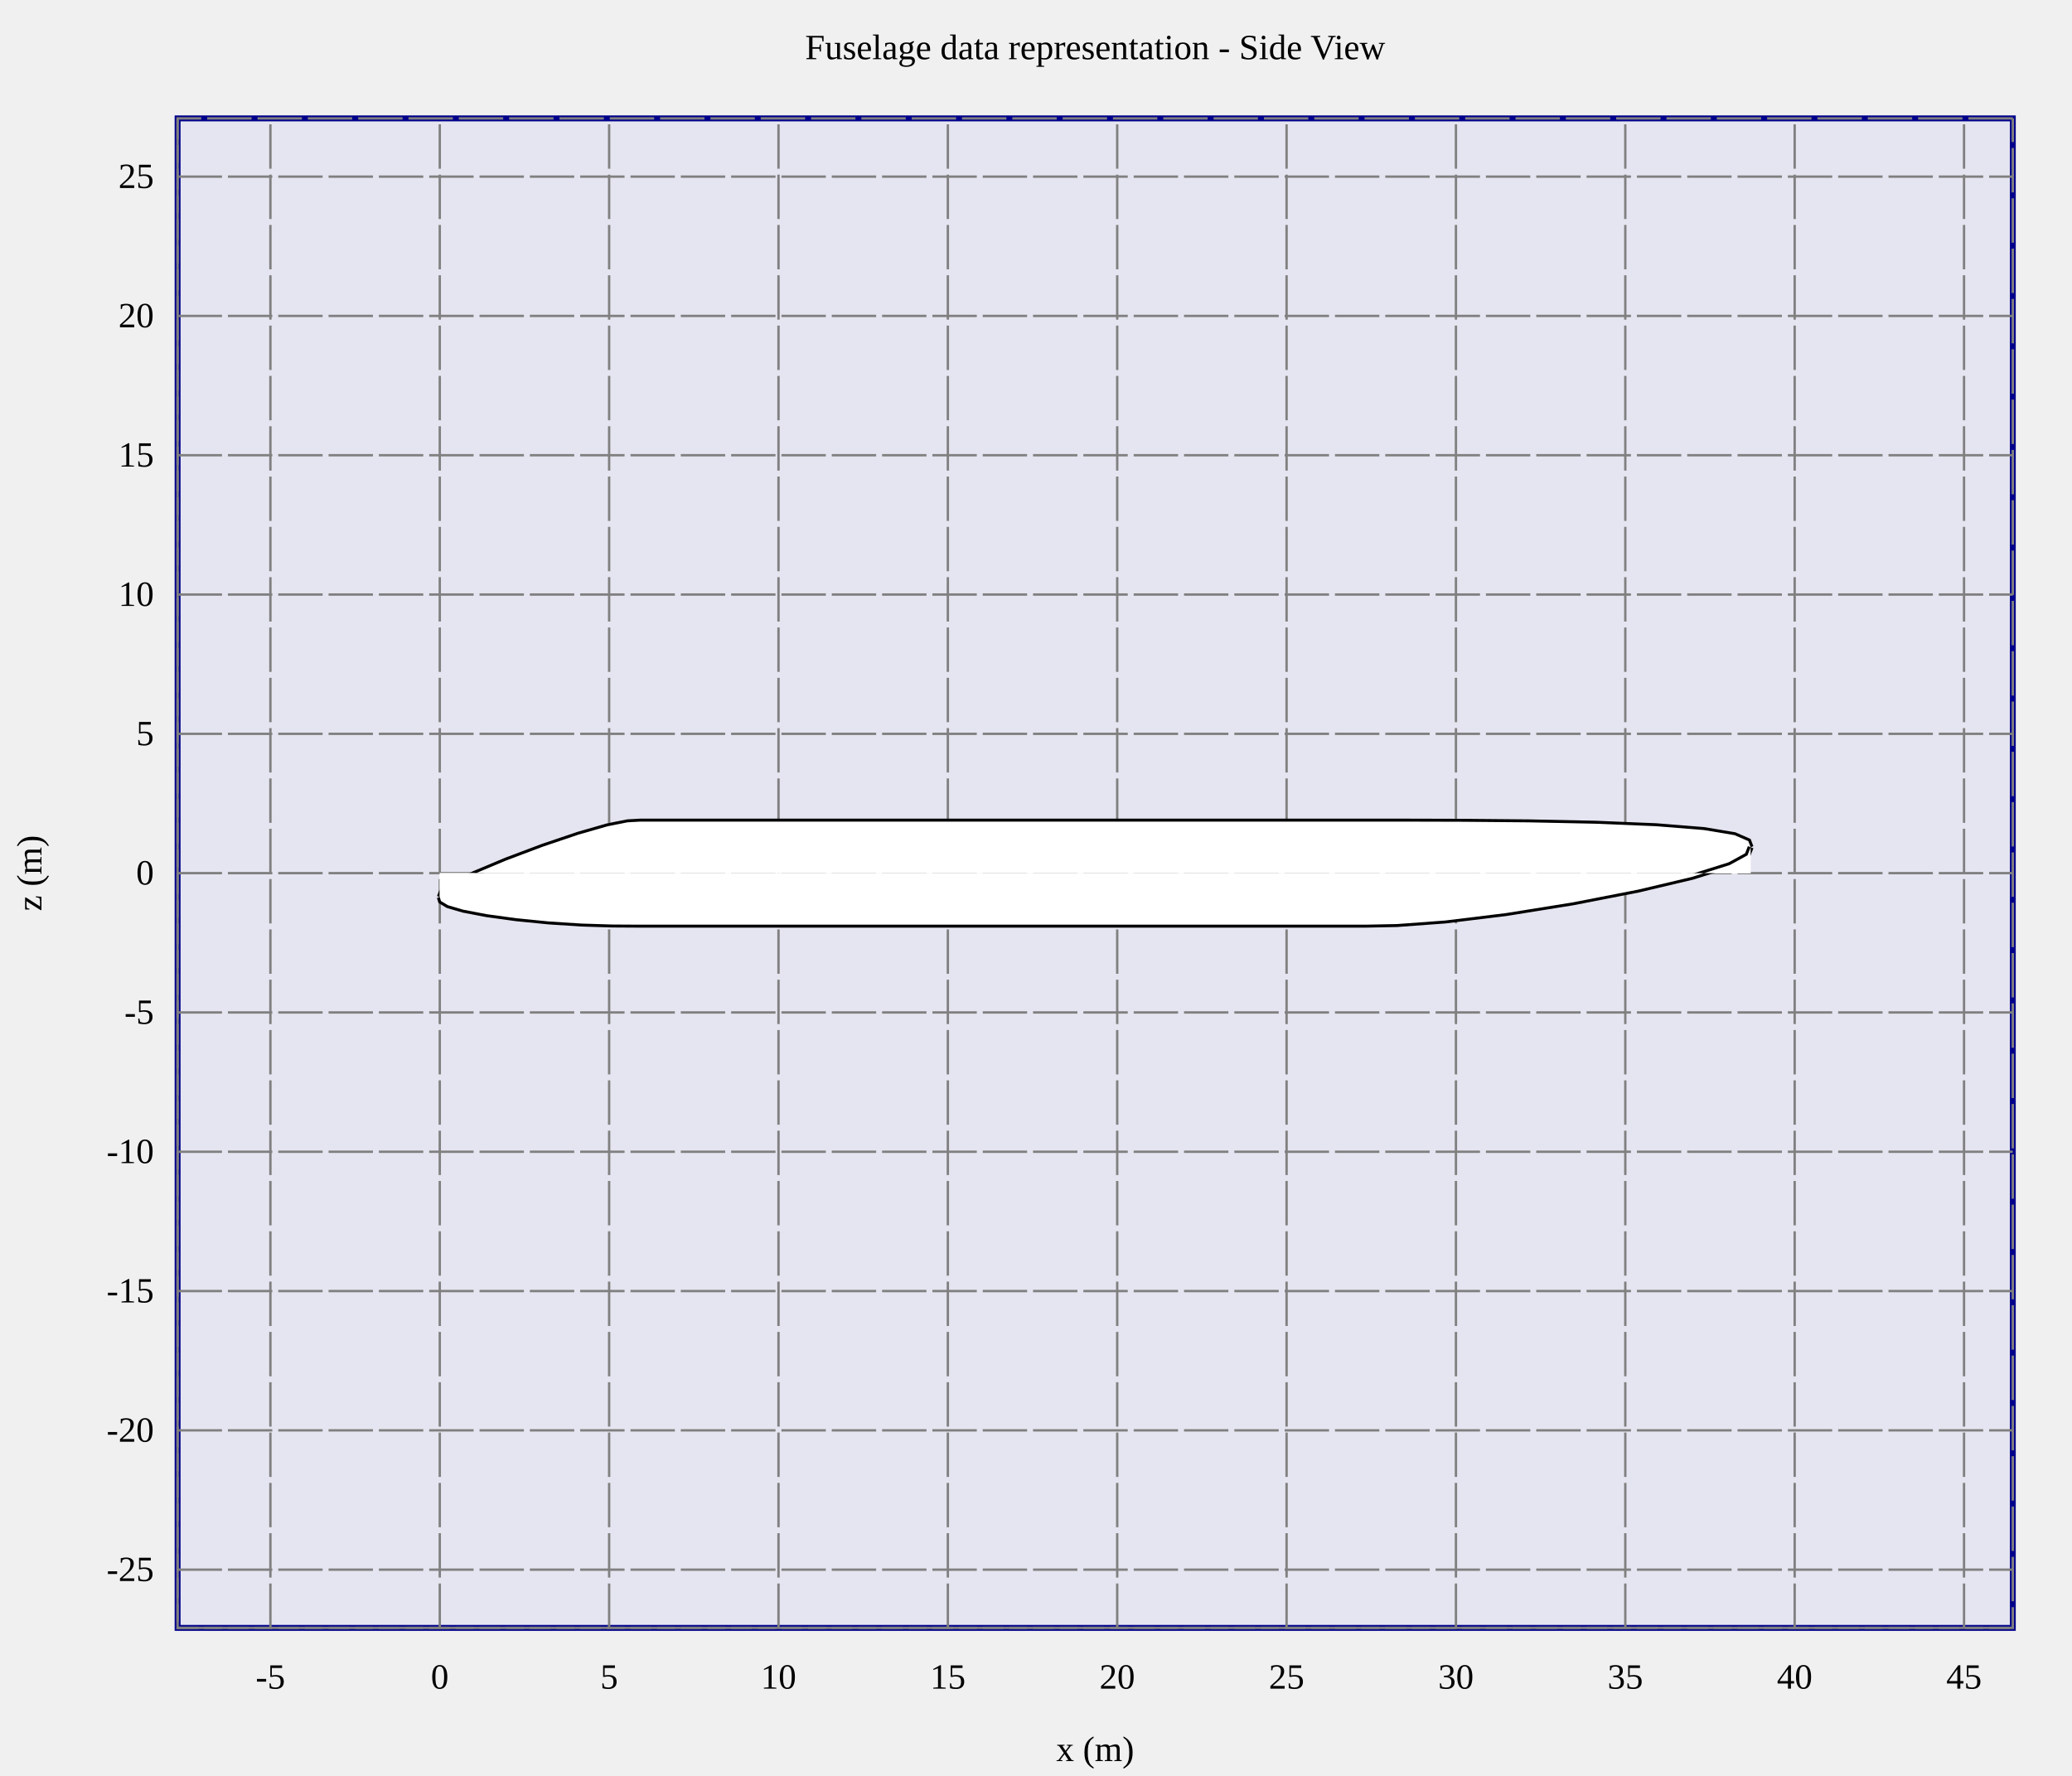
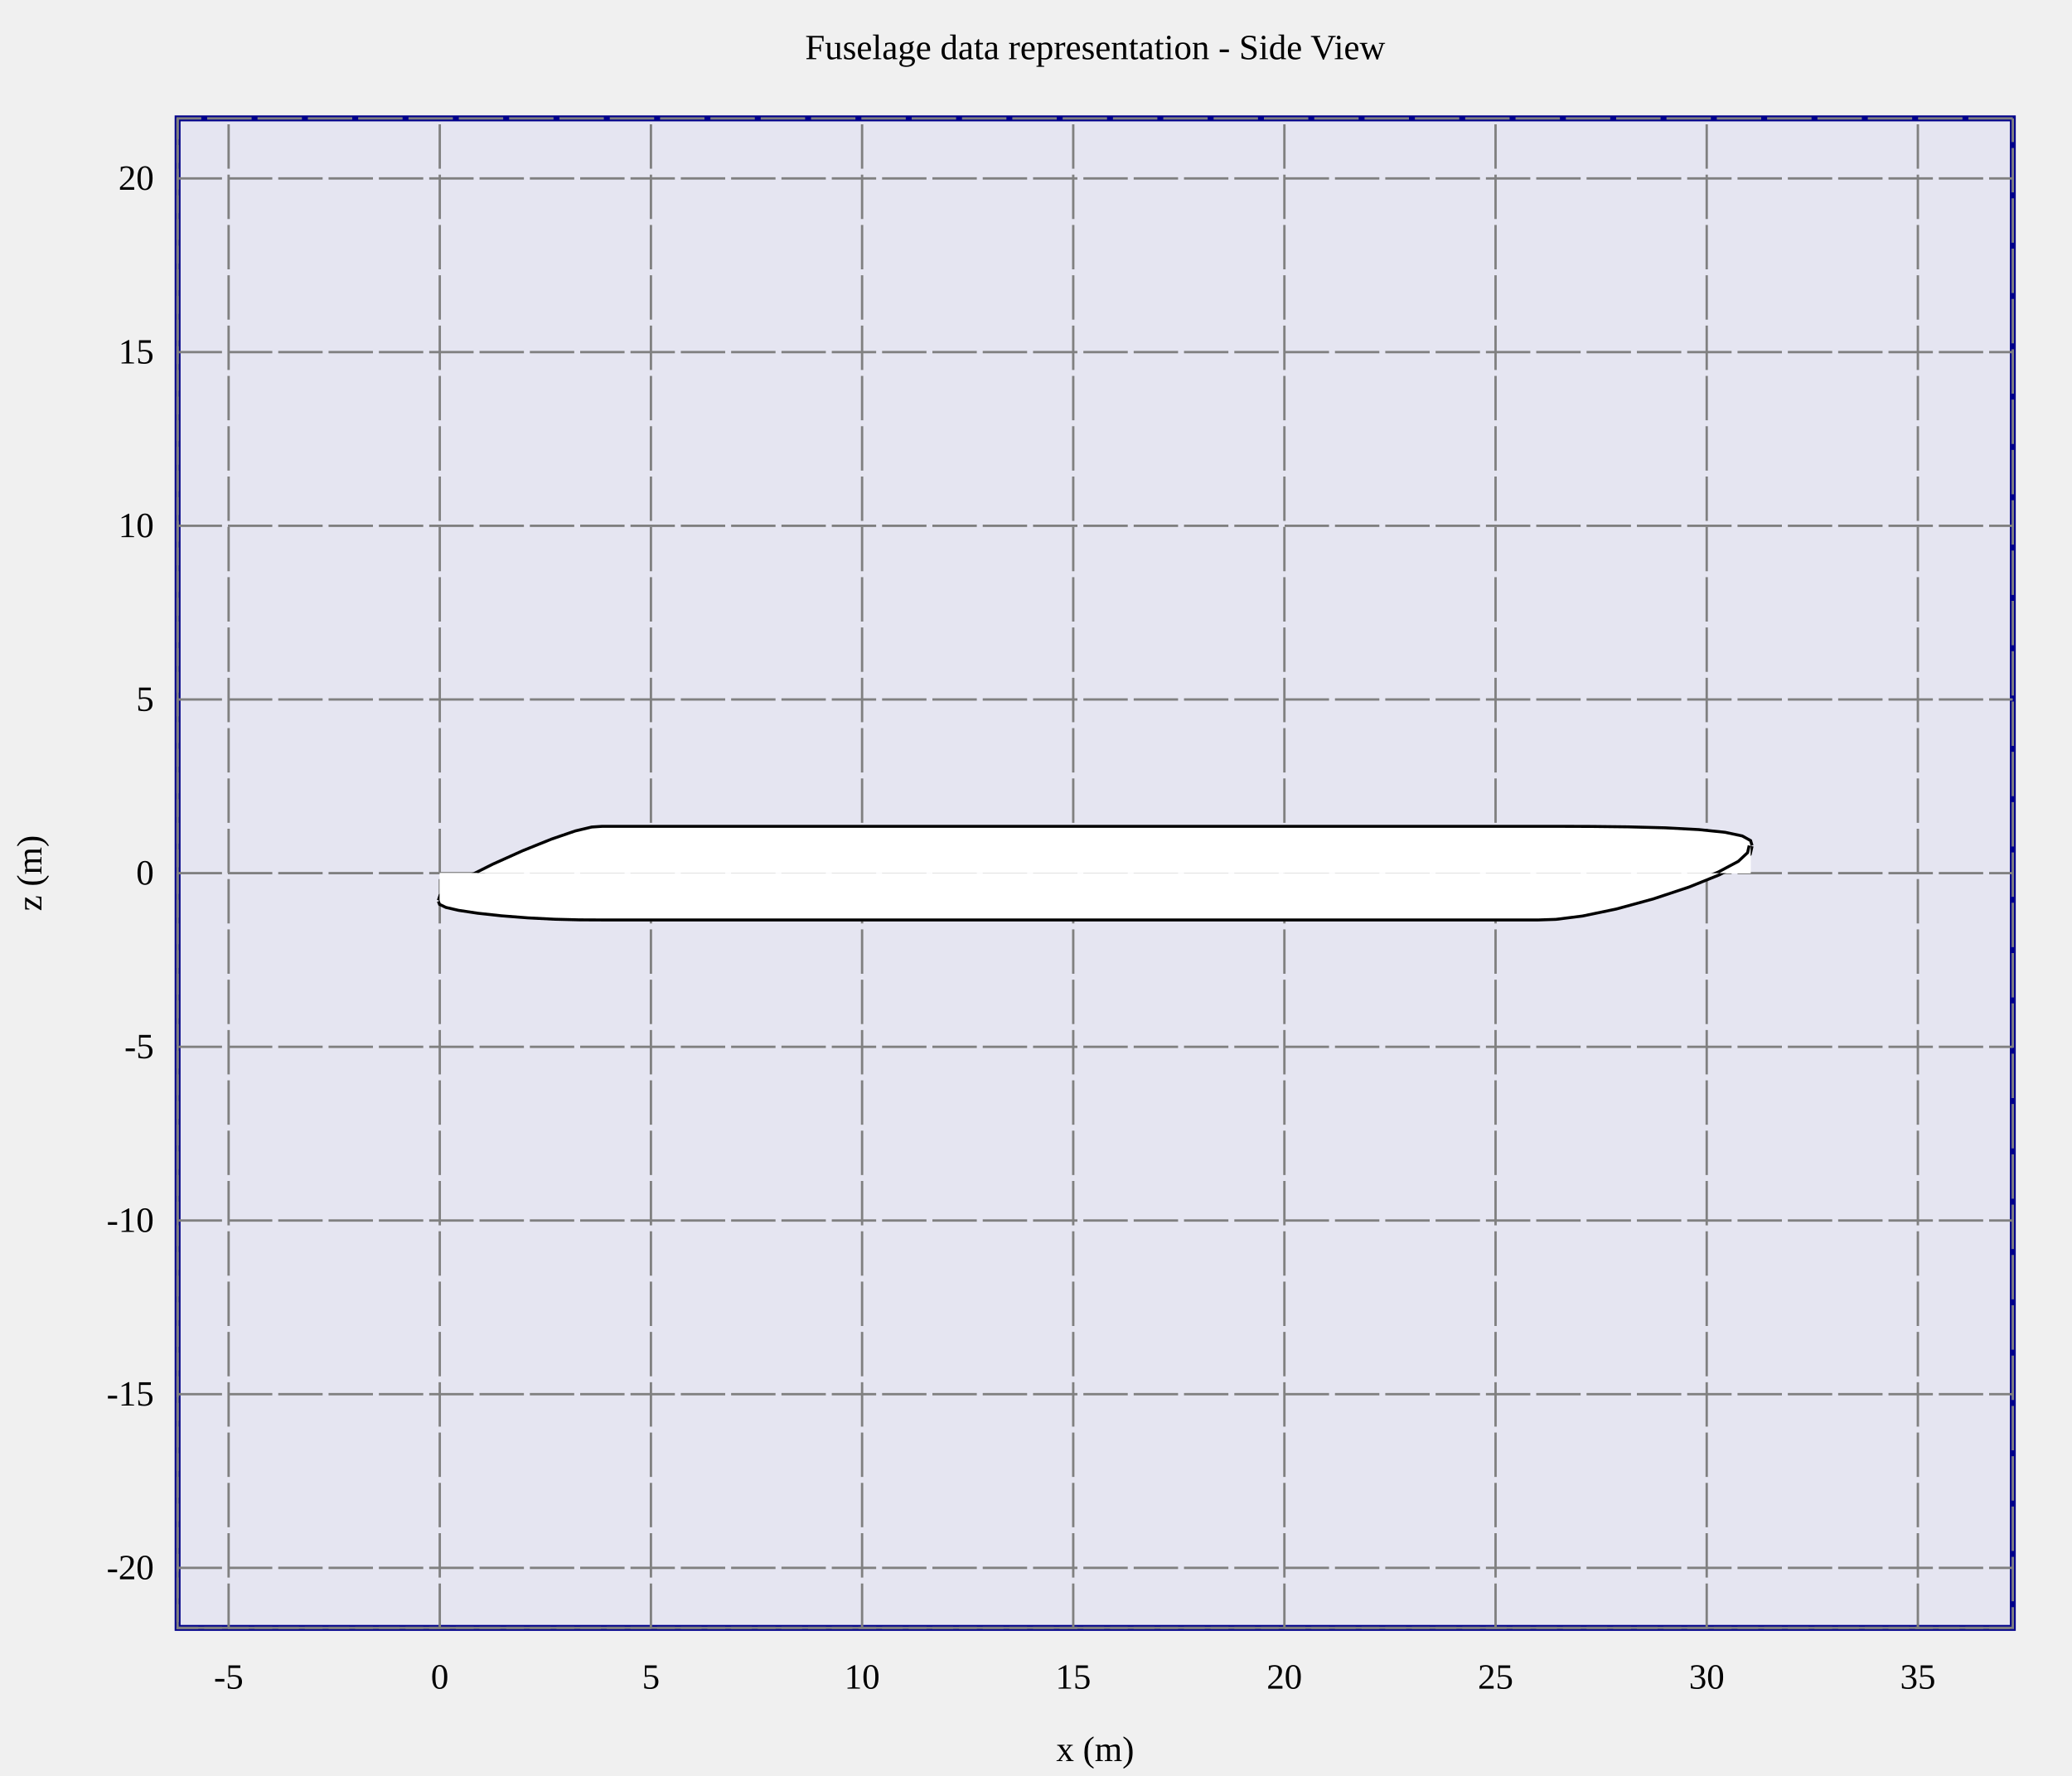
<svg xmlns="http://www.w3.org/2000/svg" id="svg" class="svg" width="700" height="600">
  <g id="page" width="700" height="600">
    <g id="graph" transform="translate(60,40)">
      <rect width="620" height="510" fill="blue" opacity="0.05" />
      <rect width="620" height="510" fill="none" opacity="1.0" style="stroke: darkblue; stroke-width: 2px;" />
      <g id="xAxis" class="axis" transform="translate(0,510)">
-         <g class="tick" transform="translate(31.35474,0)" style="opacity: 1;">
+         <g class="tick" transform="translate(17.2349,0)" style="opacity: 1;">
          <line y2="-510" x2="0" style="fill: none; stroke: rgb(128, 128, 128); stroke-width: 0.8px; stroke-dasharray: 15px, 2px; font-style: normal; font-variant-caps: normal; font-weight: normal; font-size: 10px; line-height: normal; font-family: sans-serif; shape-rendering: geometricprecision;" />
          <text dy=".71em" y="12" x="0" style="text-anchor: middle;">-5</text>
        </g>
        <g class="tick" transform="translate(88.57143,0)" style="opacity: 1;">
          <line y2="-510" x2="0" style="fill: none; stroke: rgb(128, 128, 128); stroke-width: 0.8px; stroke-dasharray: 15px, 2px; font-style: normal; font-variant-caps: normal; font-weight: normal; font-size: 10px; line-height: normal; font-family: sans-serif; shape-rendering: geometricprecision;" />
          <text dy=".71em" y="12" x="0" style="text-anchor: middle;">0</text>
        </g>
-         <g class="tick" transform="translate(145.7881,0)" style="opacity: 1;">
+         <g class="tick" transform="translate(159.908,0)" style="opacity: 1;">
          <line y2="-510" x2="0" style="fill: none; stroke: rgb(128, 128, 128); stroke-width: 0.8px; stroke-dasharray: 15px, 2px; font-style: normal; font-variant-caps: normal; font-weight: normal; font-size: 10px; line-height: normal; font-family: sans-serif; shape-rendering: geometricprecision;" />
          <text dy=".71em" y="12" x="0" style="text-anchor: middle;">5</text>
        </g>
-         <g class="tick" transform="translate(203.0048,0)" style="opacity: 1;">
+         <g class="tick" transform="translate(231.2445,0)" style="opacity: 1;">
          <line y2="-510" x2="0" style="fill: none; stroke: rgb(128, 128, 128); stroke-width: 0.8px; stroke-dasharray: 15px, 2px; font-style: normal; font-variant-caps: normal; font-weight: normal; font-size: 10px; line-height: normal; font-family: sans-serif; shape-rendering: geometricprecision;" />
          <text dy=".71em" y="12" x="0" style="text-anchor: middle;">10</text>
        </g>
-         <g class="tick" transform="translate(260.2215,0)" style="opacity: 1;">
+         <g class="tick" transform="translate(302.581,0)" style="opacity: 1;">
          <line y2="-510" x2="0" style="fill: none; stroke: rgb(128, 128, 128); stroke-width: 0.8px; stroke-dasharray: 15px, 2px; font-style: normal; font-variant-caps: normal; font-weight: normal; font-size: 10px; line-height: normal; font-family: sans-serif; shape-rendering: geometricprecision;" />
          <text dy=".71em" y="12" x="0" style="text-anchor: middle;">15</text>
        </g>
-         <g class="tick" transform="translate(317.4382,0)" style="opacity: 1;">
+         <g class="tick" transform="translate(373.9175,0)" style="opacity: 1;">
          <line y2="-510" x2="0" style="fill: none; stroke: rgb(128, 128, 128); stroke-width: 0.8px; stroke-dasharray: 15px, 2px; font-style: normal; font-variant-caps: normal; font-weight: normal; font-size: 10px; line-height: normal; font-family: sans-serif; shape-rendering: geometricprecision;" />
          <text dy=".71em" y="12" x="0" style="text-anchor: middle;">20</text>
        </g>
-         <g class="tick" transform="translate(374.6549,0)" style="opacity: 1;">
+         <g class="tick" transform="translate(445.2541,0)" style="opacity: 1;">
          <line y2="-510" x2="0" style="fill: none; stroke: rgb(128, 128, 128); stroke-width: 0.8px; stroke-dasharray: 15px, 2px; font-style: normal; font-variant-caps: normal; font-weight: normal; font-size: 10px; line-height: normal; font-family: sans-serif; shape-rendering: geometricprecision;" />
          <text dy=".71em" y="12" x="0" style="text-anchor: middle;">25</text>
        </g>
-         <g class="tick" transform="translate(431.8715,0)" style="opacity: 1;">
+         <g class="tick" transform="translate(516.5906,0)" style="opacity: 1;">
          <line y2="-510" x2="0" style="fill: none; stroke: rgb(128, 128, 128); stroke-width: 0.8px; stroke-dasharray: 15px, 2px; font-style: normal; font-variant-caps: normal; font-weight: normal; font-size: 10px; line-height: normal; font-family: sans-serif; shape-rendering: geometricprecision;" />
          <text dy=".71em" y="12" x="0" style="text-anchor: middle;">30</text>
        </g>
-         <g class="tick" transform="translate(489.0882,0)" style="opacity: 1;">
+         <g class="tick" transform="translate(587.9271,0)" style="opacity: 1;">
          <line y2="-510" x2="0" style="fill: none; stroke: rgb(128, 128, 128); stroke-width: 0.8px; stroke-dasharray: 15px, 2px; font-style: normal; font-variant-caps: normal; font-weight: normal; font-size: 10px; line-height: normal; font-family: sans-serif; shape-rendering: geometricprecision;" />
          <text dy=".71em" y="12" x="0" style="text-anchor: middle;">35</text>
-         </g>
-         <g class="tick" transform="translate(546.3049,0)" style="opacity: 1;">
-           <line y2="-510" x2="0" style="fill: none; stroke: rgb(128, 128, 128); stroke-width: 0.8px; stroke-dasharray: 15px, 2px; font-style: normal; font-variant-caps: normal; font-weight: normal; font-size: 10px; line-height: normal; font-family: sans-serif; shape-rendering: geometricprecision;" />
-           <text dy=".71em" y="12" x="0" style="text-anchor: middle;">40</text>
-         </g>
-         <g class="tick" transform="translate(603.5216,0)" style="opacity: 1;">
-           <line y2="-510" x2="0" style="fill: none; stroke: rgb(128, 128, 128); stroke-width: 0.8px; stroke-dasharray: 15px, 2px; font-style: normal; font-variant-caps: normal; font-weight: normal; font-size: 10px; line-height: normal; font-family: sans-serif; shape-rendering: geometricprecision;" />
-           <text dy=".71em" y="12" x="0" style="text-anchor: middle;">45</text>
        </g>
        <path class="domain" d="M0,-510V0H620V-510" style="fill: none; stroke: rgb(128, 128, 128); stroke-width: 0.8px; stroke-dasharray: 15px, 2px; font-style: normal; font-variant-caps: normal; font-weight: normal; font-size: 10px; line-height: normal; font-family: sans-serif; shape-rendering: geometricprecision;" />
      </g>
      <g id="yAxis" class="axis">
-         <g class="tick" transform="translate(0,490.3267)" style="opacity: 1;">
-           <line x2="620" y2="0" style="fill: none; stroke: rgb(128, 128, 128); stroke-dasharray: 15px, 2px; stroke-width: 0.8px; shape-rendering: geometricprecision;" />
-           <text dy=".32em" x="-8" y="0" style="text-anchor: end;">-25</text>
-         </g>
-         <g class="tick" transform="translate(0,443.2614)" style="opacity: 1;">
+         <g class="tick" transform="translate(0,489.7202)" style="opacity: 1;">
          <line x2="620" y2="0" style="fill: none; stroke: rgb(128, 128, 128); stroke-dasharray: 15px, 2px; stroke-width: 0.8px; shape-rendering: geometricprecision;" />
          <text dy=".32em" x="-8" y="0" style="text-anchor: end;">-20</text>
        </g>
-         <g class="tick" transform="translate(0,396.196)" style="opacity: 1;">
+         <g class="tick" transform="translate(0,431.0401)" style="opacity: 1;">
          <line x2="620" y2="0" style="fill: none; stroke: rgb(128, 128, 128); stroke-dasharray: 15px, 2px; stroke-width: 0.8px; shape-rendering: geometricprecision;" />
          <text dy=".32em" x="-8" y="0" style="text-anchor: end;">-15</text>
        </g>
-         <g class="tick" transform="translate(0,349.1307)" style="opacity: 1;">
+         <g class="tick" transform="translate(0,372.3601)" style="opacity: 1;">
          <line x2="620" y2="0" style="fill: none; stroke: rgb(128, 128, 128); stroke-dasharray: 15px, 2px; stroke-width: 0.8px; shape-rendering: geometricprecision;" />
          <text dy=".32em" x="-8" y="0" style="text-anchor: end;">-10</text>
        </g>
-         <g class="tick" transform="translate(0,302.0653)" style="opacity: 1;">
+         <g class="tick" transform="translate(0,313.68)" style="opacity: 1;">
          <line x2="620" y2="0" style="fill: none; stroke: rgb(128, 128, 128); stroke-dasharray: 15px, 2px; stroke-width: 0.8px; shape-rendering: geometricprecision;" />
          <text dy=".32em" x="-8" y="0" style="text-anchor: end;">-5</text>
        </g>
        <g class="tick" transform="translate(0,255)" style="opacity: 1;">
          <line x2="620" y2="0" style="fill: none; stroke: rgb(128, 128, 128); stroke-dasharray: 15px, 2px; stroke-width: 0.8px; shape-rendering: geometricprecision;" />
          <text dy=".32em" x="-8" y="0" style="text-anchor: end;">0</text>
        </g>
-         <g class="tick" transform="translate(0,207.9347)" style="opacity: 1;">
+         <g class="tick" transform="translate(0,196.32)" style="opacity: 1;">
          <line x2="620" y2="0" style="fill: none; stroke: rgb(128, 128, 128); stroke-dasharray: 15px, 2px; stroke-width: 0.8px; shape-rendering: geometricprecision;" />
          <text dy=".32em" x="-8" y="0" style="text-anchor: end;">5</text>
        </g>
-         <g class="tick" transform="translate(0,160.8693)" style="opacity: 1;">
+         <g class="tick" transform="translate(0,137.6399)" style="opacity: 1;">
          <line x2="620" y2="0" style="fill: none; stroke: rgb(128, 128, 128); stroke-dasharray: 15px, 2px; stroke-width: 0.8px; shape-rendering: geometricprecision;" />
          <text dy=".32em" x="-8" y="0" style="text-anchor: end;">10</text>
        </g>
-         <g class="tick" transform="translate(0,113.804)" style="opacity: 1;">
+         <g class="tick" transform="translate(0,78.95987)" style="opacity: 1;">
          <line x2="620" y2="0" style="fill: none; stroke: rgb(128, 128, 128); stroke-dasharray: 15px, 2px; stroke-width: 0.8px; shape-rendering: geometricprecision;" />
          <text dy=".32em" x="-8" y="0" style="text-anchor: end;">15</text>
        </g>
-         <g class="tick" transform="translate(0,66.73865)" style="opacity: 1;">
+         <g class="tick" transform="translate(0,20.27982)" style="opacity: 1;">
          <line x2="620" y2="0" style="fill: none; stroke: rgb(128, 128, 128); stroke-dasharray: 15px, 2px; stroke-width: 0.8px; shape-rendering: geometricprecision;" />
          <text dy=".32em" x="-8" y="0" style="text-anchor: end;">20</text>
-         </g>
-         <g class="tick" transform="translate(0,19.67331)" style="opacity: 1;">
-           <line x2="620" y2="0" style="fill: none; stroke: rgb(128, 128, 128); stroke-dasharray: 15px, 2px; stroke-width: 0.8px; shape-rendering: geometricprecision;" />
-           <text dy=".32em" x="-8" y="0" style="text-anchor: end;">25</text>
        </g>
        <path class="domain" d="M620,0H0V510H620" style="fill: none; stroke: rgb(128, 128, 128); stroke-dasharray: 15px, 2px; stroke-width: 0.8px; shape-rendering: geometricprecision;" />
      </g>
      <g id="xy" class="xy">
-         <path id="line" d="M88.571,263.095L89.201,261.474L92.785,258.923L100.283,255.222L111.044,250.708L123.426,246.046L135.416,241.995L145.247,239.172L152.022,237.823L156.329,237.586L222.905,237.586L304.538,237.586L401.229,237.586L415.148,237.589L434.244,237.64L456.416,237.835L479.061,238.299L499.536,239.144L515.622,240.437L525.987,242.163L530.646,244.194L531.429,246.246" class="line" style="fill:none; stroke:black; stroke-width:2" />
-         <path id="area" d="M88.571,263.095L89.201,261.474L92.785,258.923L100.283,255.222L111.044,250.708L123.426,246.046L135.416,241.995L145.247,239.172L152.022,237.823L156.329,237.586L222.905,237.586L304.538,237.586L401.229,237.586L415.148,237.589L434.244,237.64L456.416,237.835L479.061,238.299L499.536,239.144L515.622,240.437L525.987,242.163L530.646,244.194L531.429,246.246L531.429,255L530.646,255L525.987,255L515.622,255L499.536,255L479.061,255L456.416,255L434.244,255L415.148,255L401.229,255L304.538,255L222.905,255L156.329,255L152.022,255L145.247,255L135.416,255L123.426,255L111.044,255L100.283,255L92.785,255L89.201,255L88.571,255Z" class="area" style="fill:white;" opacity="1" />
+         <path id="line" d="M88.571,264.354L89.082,262.786L91.986,260.319L98.063,256.74L106.784,252.374L116.82,247.866L126.537,243.948L134.505,241.219L139.996,239.914L143.486,239.685L236.683,239.685L342.083,239.685L459.686,239.685L467.356,239.687L477.878,239.723L490.095,239.86L502.573,240.187L513.855,240.783L522.719,241.694L528.43,242.91L530.997,244.341L531.429,245.787" class="line" style="fill:none; stroke:black; stroke-width:2" />
+         <path id="area" d="M88.571,264.354L89.082,262.786L91.986,260.319L98.063,256.74L106.784,252.374L116.82,247.866L126.537,243.948L134.505,241.219L139.996,239.914L143.486,239.685L236.683,239.685L342.083,239.685L459.686,239.685L467.356,239.687L477.878,239.723L490.095,239.86L502.573,240.187L513.855,240.783L522.719,241.694L528.43,242.91L530.997,244.341L531.429,245.787L531.429,255L530.997,255L528.43,255L522.719,255L513.855,255L502.573,255L490.095,255L477.878,255L467.356,255L459.686,255L342.083,255L236.683,255L143.486,255L139.996,255L134.505,255L126.537,255L116.82,255L106.784,255L98.063,255L91.986,255L89.082,255L88.571,255Z" class="area" style="fill:white;" opacity="1" />
      </g>
      <g id="xy" class="xy">
-         <path id="line" d="M88.571,263.095L88.974,264.415L91.339,265.837L96.518,267.352L104.434,268.863L114.39,270.233L125.378,271.321L136.392,272.034L146.735,272.359L156.329,272.414L222.905,272.414L304.538,272.414L401.229,272.414L411.957,272.203L428.229,271.004L448.786,268.494L471.436,264.86L493.393,260.578L511.797,256.218L524.391,252.268L530.375,248.983L531.429,246.246" class="line" style="fill:none; stroke:black; stroke-width:2" />
-         <path id="area" d="M88.571,263.095L88.974,264.415L91.339,265.837L96.518,267.352L104.434,268.863L114.39,270.233L125.378,271.321L136.392,272.034L146.735,272.359L156.329,272.414L222.905,272.414L304.538,272.414L401.229,272.414L411.957,272.203L428.229,271.004L448.786,268.494L471.436,264.86L493.393,260.578L511.797,256.218L524.391,252.268L530.375,248.983L531.429,246.246L531.429,255L530.375,255L524.391,255L511.797,255L493.393,255L471.436,255L448.786,255L428.229,255L411.957,255L401.229,255L304.538,255L222.905,255L156.329,255L146.735,255L136.392,255L125.378,255L114.39,255L104.434,255L96.518,255L91.339,255L88.974,255L88.571,255Z" class="area" style="fill:white;" opacity="1" />
+         <path id="line" d="M88.571,264.354L88.898,265.198L90.815,266.108L95.012,267.077L101.427,268.044L109.496,268.92L118.401,269.616L127.328,270.072L135.71,270.28L143.486,270.315L236.683,270.315L342.083,270.315L459.686,270.315L465.597,270.117L474.564,268.993L485.891,266.641L498.371,263.235L510.47,259.221L520.611,255.134L527.551,251.432L530.848,248.353L531.429,245.787" class="line" style="fill:none; stroke:black; stroke-width:2" />
+         <path id="area" d="M88.571,264.354L88.898,265.198L90.815,266.108L95.012,267.077L101.427,268.044L109.496,268.92L118.401,269.616L127.328,270.072L135.71,270.28L143.486,270.315L236.683,270.315L342.083,270.315L459.686,270.315L465.597,270.117L474.564,268.993L485.891,266.641L498.371,263.235L510.47,259.221L520.611,255.134L527.551,251.432L530.848,248.353L531.429,245.787L531.429,255L530.848,255L527.551,255L520.611,255L510.47,255L498.371,255L485.891,255L474.564,255L465.597,255L459.686,255L342.083,255L236.683,255L143.486,255L135.71,255L127.328,255L118.401,255L109.496,255L101.427,255L95.012,255L90.815,255L88.898,255L88.571,255Z" class="area" style="fill:white;" opacity="1" />
      </g>
    </g>
  </g>
  <text class="x label" text-anchor="middle" x="370" y="595">x (m)</text>
  <text class="y label" text-anchor="middle" x="-295" y="5" dy=".75em" transform="rotate(-90)">z (m)</text>
  <text class="title" text-anchor="middle" x="370" y="20">Fuselage data representation - Side View</text>
</svg>
